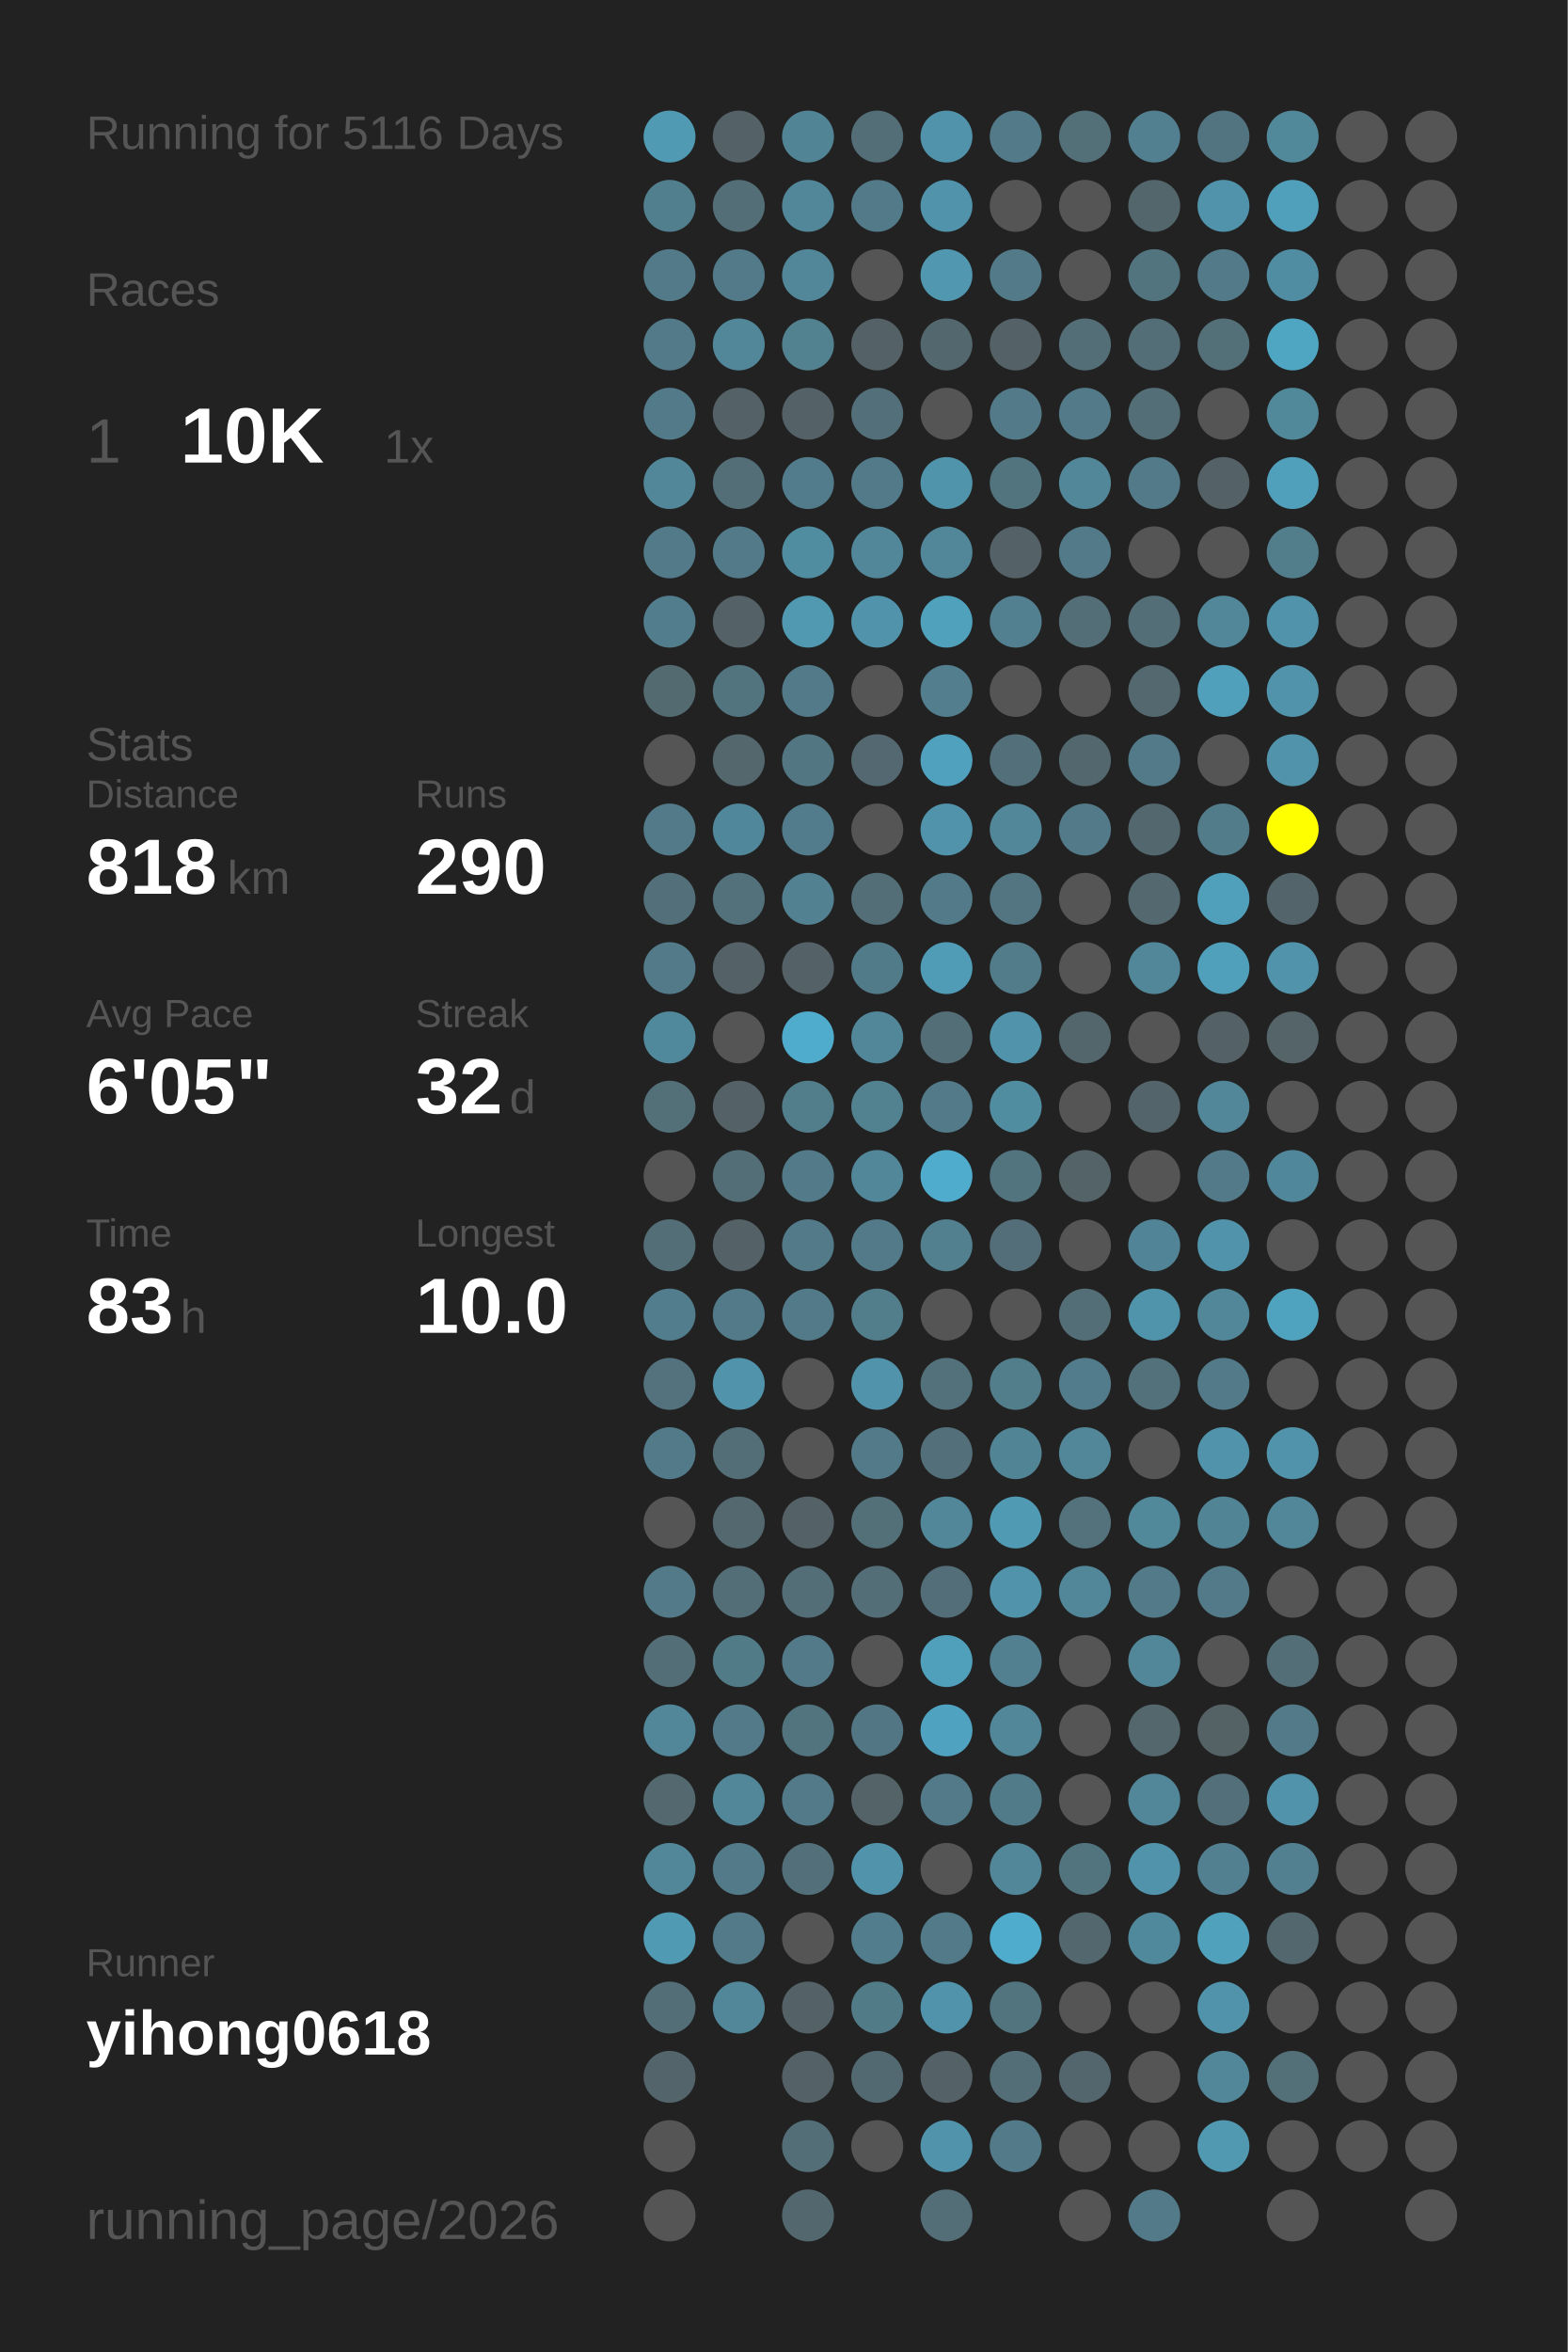
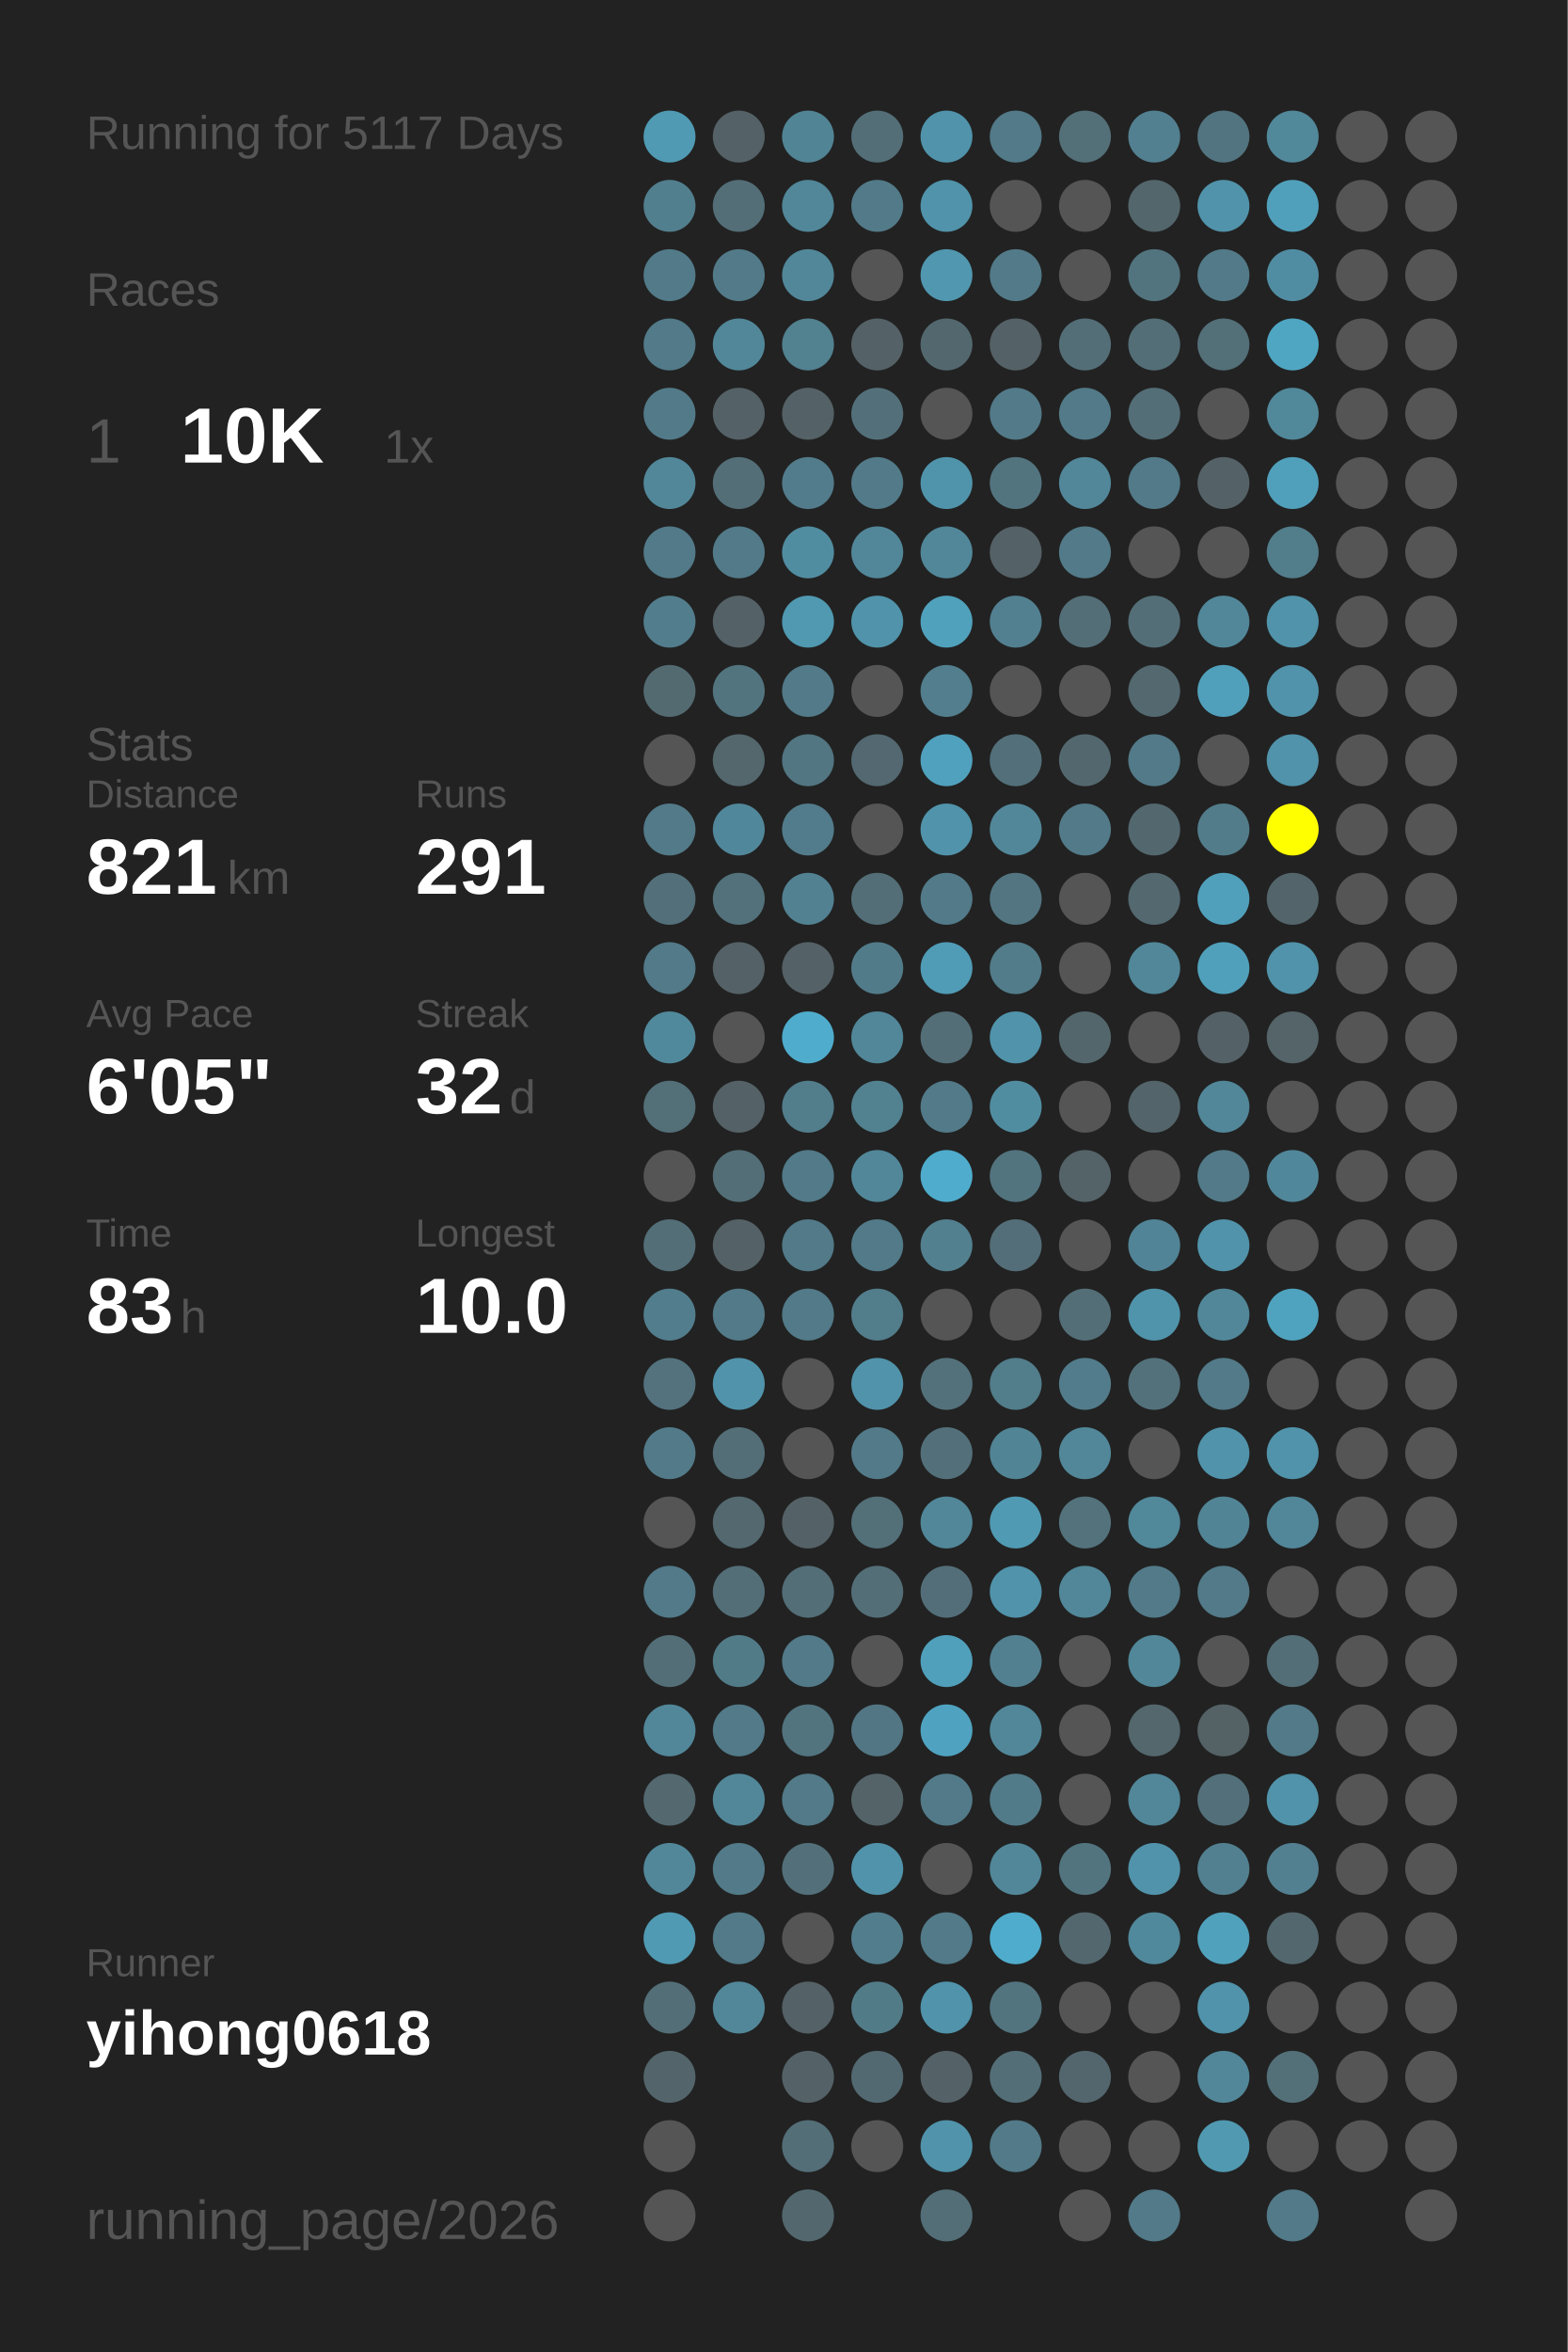
<svg xmlns="http://www.w3.org/2000/svg" baseProfile="full" height="300mm" version="1.1" viewBox="0,0,200,300" width="200mm">
  <defs />
  <rect fill="#222222" height="300" width="200" x="0" y="0" />
-   <text fill="#555555" style="font-size:6px; font-family:Arial;" x="11" y="19">Running for 5116 Days</text>
+   <text fill="#555555" style="font-size:6px; font-family:Arial;" x="11" y="19">Running for 5117 Days</text>
  <text fill="#555555" style="font-size:6px; font-family:Arial;" x="11" y="39">Races</text>
  <text fill="#555555" style="font-size:8px; font-family:Arial;" x="11" y="59">1</text>
  <text fill="#FFFFFF" style="font-size:10px; font-family:Arial; font-weight:bold;" x="23" y="59">10K</text>
  <text fill="#555555" style="font-size:6px; font-family:Arial;" x="49" y="59">1x</text>
  <text fill="#555555" style="font-size:6px; font-family:Arial;" x="11" y="97">Stats</text>
  <text fill="#555555" style="font-size:5px; font-family:Arial;" x="11" y="103">Distance</text>
-   <text fill="#FFFFFF" style="font-size:10px; font-family:Arial; font-weight:bold;" x="11" y="114">818</text>
+   <text fill="#FFFFFF" style="font-size:10px; font-family:Arial; font-weight:bold;" x="11" y="114">821</text>
  <text fill="#555555" style="font-size:6px; font-family:Arial;" x="29" y="114">km</text>
  <text fill="#555555" style="font-size:5px; font-family:Arial;" x="53" y="103">Runs</text>
-   <text fill="#FFFFFF" style="font-size:10px; font-family:Arial; font-weight:bold;" x="53" y="114">290</text>
+   <text fill="#FFFFFF" style="font-size:10px; font-family:Arial; font-weight:bold;" x="53" y="114">291</text>
  <text fill="#555555" style="font-size:5px; font-family:Arial;" x="11" y="131">Avg Pace</text>
  <text fill="#FFFFFF" style="font-size:10px; font-family:Arial; font-weight:bold;" x="11" y="142">6'05"</text>
  <text fill="#555555" style="font-size:5px; font-family:Arial;" x="53" y="131">Streak</text>
  <text fill="#FFFFFF" style="font-size:10px; font-family:Arial; font-weight:bold;" x="53" y="142">32</text>
  <text fill="#555555" style="font-size:6px; font-family:Arial;" x="65" y="142">d</text>
  <text fill="#555555" style="font-size:5px; font-family:Arial;" x="11" y="159">Time</text>
  <text fill="#FFFFFF" style="font-size:10px; font-family:Arial; font-weight:bold;" x="11" y="170">83</text>
  <text fill="#555555" style="font-size:6px; font-family:Arial;" x="23" y="170">h</text>
  <text fill="#555555" style="font-size:5px; font-family:Arial;" x="53" y="159">Longest</text>
  <text fill="#FFFFFF" style="font-size:10px; font-family:Arial; font-weight:bold;" x="53" y="170">10.0</text>
  <text fill="#555555" style="font-size:5px; font-family:Arial;" x="11" y="252.065">Runner</text>
  <text fill="#FFFFFF" style="font-size:8px; font-family:Arial; font-weight:bold;" x="11" y="262.065">yihong0618</text>
  <text fill="#555555" style="font-size:7px; font-family:Arial;" x="11" y="285.581">running_page/2026</text>
  <circle cx="85.417" cy="17.419" fill="#509ab3" r="3.312" />
  <circle cx="85.417" cy="26.258" fill="#527f8e" r="3.312" />
  <circle cx="85.417" cy="35.097" fill="#527a88" r="3.312" />
  <circle cx="85.417" cy="43.935" fill="#527a88" r="3.312" />
  <circle cx="85.417" cy="52.774" fill="#527a88" r="3.312" />
  <circle cx="85.417" cy="61.613" fill="#518799" r="3.312" />
  <circle cx="85.417" cy="70.452" fill="#527a88" r="3.312" />
  <circle cx="85.417" cy="79.29" fill="#527d8c" r="3.312" />
  <circle cx="85.417" cy="88.129" fill="#536a71" r="3.312" />
  <circle cx="85.417" cy="96.968" fill="#555555" r="3.312" />
  <circle cx="85.417" cy="105.806" fill="#527a88" r="3.312" />
  <circle cx="85.417" cy="114.645" fill="#536f79" r="3.312" />
  <circle cx="85.417" cy="123.484" fill="#527a88" r="3.312" />
  <circle cx="85.417" cy="132.323" fill="#51899c" r="3.312" />
  <circle cx="85.417" cy="141.161" fill="#536f78" r="3.312" />
  <circle cx="85.417" cy="150" fill="#555555" r="3.312" />
  <circle cx="85.417" cy="158.839" fill="#536e77" r="3.312" />
  <circle cx="85.417" cy="167.677" fill="#527d8c" r="3.312" />
  <circle cx="85.417" cy="176.516" fill="#53727d" r="3.312" />
  <circle cx="85.417" cy="185.355" fill="#527a88" r="3.312" />
  <circle cx="85.417" cy="194.194" fill="#555555" r="3.312" />
  <circle cx="85.417" cy="203.032" fill="#527a88" r="3.312" />
  <circle cx="85.417" cy="211.871" fill="#536e77" r="3.312" />
  <circle cx="85.417" cy="220.71" fill="#518799" r="3.312" />
  <circle cx="85.417" cy="229.548" fill="#53686f" r="3.312" />
  <circle cx="85.417" cy="238.387" fill="#518799" r="3.312" />
  <circle cx="85.417" cy="247.226" fill="#509ab3" r="3.312" />
  <circle cx="85.417" cy="256.065" fill="#536e77" r="3.312" />
  <circle cx="85.417" cy="264.903" fill="#53656b" r="3.312" />
  <circle cx="85.417" cy="273.742" fill="#555555" r="3.312" />
  <circle cx="85.417" cy="282.581" fill="#555555" r="3.312" />
  <circle cx="94.25" cy="17.419" fill="#546166" r="3.312" />
  <circle cx="94.25" cy="26.258" fill="#536e77" r="3.312" />
  <circle cx="94.25" cy="35.097" fill="#527a88" r="3.312" />
  <circle cx="94.25" cy="43.935" fill="#518799" r="3.312" />
  <circle cx="94.25" cy="52.774" fill="#546166" r="3.312" />
  <circle cx="94.25" cy="61.613" fill="#536e77" r="3.312" />
  <circle cx="94.25" cy="70.452" fill="#527a88" r="3.312" />
  <circle cx="94.25" cy="79.29" fill="#546166" r="3.312" />
  <circle cx="94.25" cy="88.129" fill="#52747f" r="3.312" />
  <circle cx="94.25" cy="96.968" fill="#53676d" r="3.312" />
  <circle cx="94.25" cy="105.806" fill="#51879a" r="3.312" />
  <circle cx="94.25" cy="114.645" fill="#53717b" r="3.312" />
  <circle cx="94.25" cy="123.484" fill="#546166" r="3.312" />
  <circle cx="94.25" cy="132.323" fill="#555555" r="3.312" />
  <circle cx="94.25" cy="141.161" fill="#546166" r="3.312" />
  <circle cx="94.25" cy="150" fill="#536e77" r="3.312" />
  <circle cx="94.25" cy="158.839" fill="#546166" r="3.312" />
  <circle cx="94.25" cy="167.677" fill="#527a88" r="3.312" />
  <circle cx="94.25" cy="176.516" fill="#5093aa" r="3.312" />
  <circle cx="94.25" cy="185.355" fill="#536e77" r="3.312" />
  <circle cx="94.25" cy="194.194" fill="#53686f" r="3.312" />
  <circle cx="94.25" cy="203.032" fill="#536e77" r="3.312" />
  <circle cx="94.25" cy="211.871" fill="#527b88" r="3.312" />
  <circle cx="94.25" cy="220.71" fill="#527a88" r="3.312" />
  <circle cx="94.25" cy="229.548" fill="#518799" r="3.312" />
  <circle cx="94.25" cy="238.387" fill="#527a88" r="3.312" />
  <circle cx="94.25" cy="247.226" fill="#527a88" r="3.312" />
  <circle cx="94.25" cy="256.065" fill="#518799" r="3.312" />
  <circle cx="103.083" cy="17.419" fill="#518495" r="3.312" />
  <circle cx="103.083" cy="26.258" fill="#518799" r="3.312" />
  <circle cx="103.083" cy="35.097" fill="#518799" r="3.312" />
  <circle cx="103.083" cy="43.935" fill="#528190" r="3.312" />
  <circle cx="103.083" cy="52.774" fill="#546166" r="3.312" />
  <circle cx="103.083" cy="61.613" fill="#527c8b" r="3.312" />
  <circle cx="103.083" cy="70.452" fill="#518da1" r="3.312" />
  <circle cx="103.083" cy="79.29" fill="#5099b1" r="3.312" />
  <circle cx="103.083" cy="88.129" fill="#527a88" r="3.312" />
  <circle cx="103.083" cy="96.968" fill="#527682" r="3.312" />
  <circle cx="103.083" cy="105.806" fill="#527c8b" r="3.312" />
  <circle cx="103.083" cy="114.645" fill="#528192" r="3.312" />
  <circle cx="103.083" cy="123.484" fill="#546166" r="3.312" />
  <circle cx="103.083" cy="132.323" fill="#4faccc" r="3.312" />
  <circle cx="103.083" cy="141.161" fill="#527d8b" r="3.312" />
  <circle cx="103.083" cy="150" fill="#527a88" r="3.312" />
  <circle cx="103.083" cy="158.839" fill="#527a88" r="3.312" />
  <circle cx="103.083" cy="167.677" fill="#527a88" r="3.312" />
  <circle cx="103.083" cy="176.516" fill="#555555" r="3.312" />
  <circle cx="103.083" cy="185.355" fill="#555555" r="3.312" />
  <circle cx="103.083" cy="194.194" fill="#546166" r="3.312" />
  <circle cx="103.083" cy="203.032" fill="#536e77" r="3.312" />
  <circle cx="103.083" cy="211.871" fill="#527a88" r="3.312" />
  <circle cx="103.083" cy="220.71" fill="#52747f" r="3.312" />
  <circle cx="103.083" cy="229.548" fill="#527a88" r="3.312" />
  <circle cx="103.083" cy="238.387" fill="#53707a" r="3.312" />
  <circle cx="103.083" cy="247.226" fill="#555555" r="3.312" />
  <circle cx="103.083" cy="256.065" fill="#546166" r="3.312" />
  <circle cx="103.083" cy="264.903" fill="#546267" r="3.312" />
  <circle cx="103.083" cy="273.742" fill="#536e77" r="3.312" />
  <circle cx="103.083" cy="282.581" fill="#53686e" r="3.312" />
  <circle cx="111.917" cy="17.419" fill="#536e77" r="3.312" />
  <circle cx="111.917" cy="26.258" fill="#527a88" r="3.312" />
  <circle cx="111.917" cy="35.097" fill="#555555" r="3.312" />
  <circle cx="111.917" cy="43.935" fill="#546166" r="3.312" />
  <circle cx="111.917" cy="52.774" fill="#53707a" r="3.312" />
  <circle cx="111.917" cy="61.613" fill="#527a88" r="3.312" />
  <circle cx="111.917" cy="70.452" fill="#518799" r="3.312" />
  <circle cx="111.917" cy="79.29" fill="#5093aa" r="3.312" />
  <circle cx="111.917" cy="88.129" fill="#555555" r="3.312" />
  <circle cx="111.917" cy="96.968" fill="#536870" r="3.312" />
  <circle cx="111.917" cy="105.806" fill="#555555" r="3.312" />
  <circle cx="111.917" cy="114.645" fill="#536e77" r="3.312" />
  <circle cx="111.917" cy="123.484" fill="#527b89" r="3.312" />
  <circle cx="111.917" cy="132.323" fill="#518799" r="3.312" />
  <circle cx="111.917" cy="141.161" fill="#528190" r="3.312" />
  <circle cx="111.917" cy="150" fill="#518799" r="3.312" />
  <circle cx="111.917" cy="158.839" fill="#527a88" r="3.312" />
  <circle cx="111.917" cy="167.677" fill="#527d8b" r="3.312" />
  <circle cx="111.917" cy="176.516" fill="#5093aa" r="3.312" />
  <circle cx="111.917" cy="185.355" fill="#527a88" r="3.312" />
  <circle cx="111.917" cy="194.194" fill="#536f78" r="3.312" />
  <circle cx="111.917" cy="203.032" fill="#536e77" r="3.312" />
  <circle cx="111.917" cy="211.871" fill="#555555" r="3.312" />
  <circle cx="111.917" cy="220.71" fill="#527683" r="3.312" />
  <circle cx="111.917" cy="229.548" fill="#546368" r="3.312" />
  <circle cx="111.917" cy="238.387" fill="#5093aa" r="3.312" />
  <circle cx="111.917" cy="247.226" fill="#527d8c" r="3.312" />
  <circle cx="111.917" cy="256.065" fill="#527b88" r="3.312" />
  <circle cx="111.917" cy="264.903" fill="#536971" r="3.312" />
  <circle cx="111.917" cy="273.742" fill="#555555" r="3.312" />
  <circle cx="120.75" cy="17.419" fill="#5093aa" r="3.312" />
  <circle cx="120.75" cy="26.258" fill="#5093aa" r="3.312" />
  <circle cx="120.75" cy="35.097" fill="#5097af" r="3.312" />
  <circle cx="120.75" cy="43.935" fill="#53686e" r="3.312" />
  <circle cx="120.75" cy="52.774" fill="#555555" r="3.312" />
  <circle cx="120.75" cy="61.613" fill="#5094ab" r="3.312" />
  <circle cx="120.75" cy="70.452" fill="#518799" r="3.312" />
  <circle cx="120.75" cy="79.29" fill="#50a1bc" r="3.312" />
  <circle cx="120.75" cy="88.129" fill="#527e8d" r="3.312" />
  <circle cx="120.75" cy="96.968" fill="#50a1bd" r="3.312" />
  <circle cx="120.75" cy="105.806" fill="#5093aa" r="3.312" />
  <circle cx="120.75" cy="114.645" fill="#527a88" r="3.312" />
  <circle cx="120.75" cy="123.484" fill="#509bb5" r="3.312" />
  <circle cx="120.75" cy="132.323" fill="#536e77" r="3.312" />
  <circle cx="120.75" cy="141.161" fill="#527a88" r="3.312" />
  <circle cx="120.75" cy="150" fill="#4faccc" r="3.312" />
  <circle cx="120.75" cy="158.839" fill="#52808f" r="3.312" />
  <circle cx="120.75" cy="167.677" fill="#555555" r="3.312" />
  <circle cx="120.75" cy="176.516" fill="#53717b" r="3.312" />
  <circle cx="120.75" cy="185.355" fill="#53707a" r="3.312" />
  <circle cx="120.75" cy="194.194" fill="#518799" r="3.312" />
  <circle cx="120.75" cy="203.032" fill="#536e78" r="3.312" />
  <circle cx="120.75" cy="211.871" fill="#50a0bb" r="3.312" />
  <circle cx="120.75" cy="220.71" fill="#4fa3c0" r="3.312" />
  <circle cx="120.75" cy="229.548" fill="#527a88" r="3.312" />
  <circle cx="120.75" cy="238.387" fill="#555555" r="3.312" />
  <circle cx="120.75" cy="247.226" fill="#527a88" r="3.312" />
  <circle cx="120.75" cy="256.065" fill="#5093aa" r="3.312" />
  <circle cx="120.75" cy="264.903" fill="#546166" r="3.312" />
  <circle cx="120.75" cy="273.742" fill="#5093aa" r="3.312" />
  <circle cx="120.75" cy="282.581" fill="#536e77" r="3.312" />
  <circle cx="129.583" cy="17.419" fill="#527a88" r="3.312" />
  <circle cx="129.583" cy="26.258" fill="#555555" r="3.312" />
  <circle cx="129.583" cy="35.097" fill="#527a88" r="3.312" />
  <circle cx="129.583" cy="43.935" fill="#546166" r="3.312" />
  <circle cx="129.583" cy="52.774" fill="#527a88" r="3.312" />
  <circle cx="129.583" cy="61.613" fill="#52747f" r="3.312" />
  <circle cx="129.583" cy="70.452" fill="#546166" r="3.312" />
  <circle cx="129.583" cy="79.29" fill="#528090" r="3.312" />
  <circle cx="129.583" cy="88.129" fill="#555555" r="3.312" />
  <circle cx="129.583" cy="96.968" fill="#53707a" r="3.312" />
  <circle cx="129.583" cy="105.806" fill="#518799" r="3.312" />
  <circle cx="129.583" cy="114.645" fill="#527581" r="3.312" />
  <circle cx="129.583" cy="123.484" fill="#527c8a" r="3.312" />
  <circle cx="129.583" cy="132.323" fill="#5093aa" r="3.312" />
  <circle cx="129.583" cy="141.161" fill="#518da1" r="3.312" />
  <circle cx="129.583" cy="150" fill="#52747f" r="3.312" />
  <circle cx="129.583" cy="158.839" fill="#536e78" r="3.312" />
  <circle cx="129.583" cy="167.677" fill="#555555" r="3.312" />
  <circle cx="129.583" cy="176.516" fill="#527d8b" r="3.312" />
  <circle cx="129.583" cy="185.355" fill="#518494" r="3.312" />
  <circle cx="129.583" cy="194.194" fill="#509ab3" r="3.312" />
  <circle cx="129.583" cy="203.032" fill="#5093aa" r="3.312" />
  <circle cx="129.583" cy="211.871" fill="#528090" r="3.312" />
  <circle cx="129.583" cy="220.71" fill="#518799" r="3.312" />
  <circle cx="129.583" cy="229.548" fill="#527b89" r="3.312" />
  <circle cx="129.583" cy="238.387" fill="#518799" r="3.312" />
  <circle cx="129.583" cy="247.226" fill="#4faccc" r="3.312" />
  <circle cx="129.583" cy="256.065" fill="#52747f" r="3.312" />
  <circle cx="129.583" cy="264.903" fill="#536e77" r="3.312" />
  <circle cx="129.583" cy="273.742" fill="#527a88" r="3.312" />
  <circle cx="138.417" cy="17.419" fill="#536f78" r="3.312" />
  <circle cx="138.417" cy="26.258" fill="#555555" r="3.312" />
  <circle cx="138.417" cy="35.097" fill="#555555" r="3.312" />
  <circle cx="138.417" cy="43.935" fill="#536e77" r="3.312" />
  <circle cx="138.417" cy="52.774" fill="#527a88" r="3.312" />
  <circle cx="138.417" cy="61.613" fill="#518799" r="3.312" />
  <circle cx="138.417" cy="70.452" fill="#527a88" r="3.312" />
  <circle cx="138.417" cy="79.29" fill="#536e77" r="3.312" />
  <circle cx="138.417" cy="88.129" fill="#555555" r="3.312" />
  <circle cx="138.417" cy="96.968" fill="#53686e" r="3.312" />
  <circle cx="138.417" cy="105.806" fill="#527a88" r="3.312" />
  <circle cx="138.417" cy="114.645" fill="#555555" r="3.312" />
  <circle cx="138.417" cy="123.484" fill="#555555" r="3.312" />
  <circle cx="138.417" cy="132.323" fill="#53666c" r="3.312" />
  <circle cx="138.417" cy="141.161" fill="#555555" r="3.312" />
  <circle cx="138.417" cy="150" fill="#546368" r="3.312" />
  <circle cx="138.417" cy="158.839" fill="#555555" r="3.312" />
  <circle cx="138.417" cy="167.677" fill="#536e77" r="3.312" />
  <circle cx="138.417" cy="176.516" fill="#527c8b" r="3.312" />
  <circle cx="138.417" cy="185.355" fill="#518799" r="3.312" />
  <circle cx="138.417" cy="194.194" fill="#53727c" r="3.312" />
  <circle cx="138.417" cy="203.032" fill="#518799" r="3.312" />
  <circle cx="138.417" cy="211.871" fill="#555555" r="3.312" />
  <circle cx="138.417" cy="220.71" fill="#555555" r="3.312" />
  <circle cx="138.417" cy="229.548" fill="#555555" r="3.312" />
  <circle cx="138.417" cy="238.387" fill="#52747f" r="3.312" />
  <circle cx="138.417" cy="247.226" fill="#53676e" r="3.312" />
  <circle cx="138.417" cy="256.065" fill="#555555" r="3.312" />
  <circle cx="138.417" cy="264.903" fill="#53666d" r="3.312" />
  <circle cx="138.417" cy="273.742" fill="#555555" r="3.312" />
  <circle cx="138.417" cy="282.581" fill="#555555" r="3.312" />
  <circle cx="147.25" cy="17.419" fill="#528090" r="3.312" />
  <circle cx="147.25" cy="26.258" fill="#53666c" r="3.312" />
  <circle cx="147.25" cy="35.097" fill="#52747f" r="3.312" />
  <circle cx="147.25" cy="43.935" fill="#536e77" r="3.312" />
  <circle cx="147.25" cy="52.774" fill="#536e77" r="3.312" />
  <circle cx="147.25" cy="61.613" fill="#527a88" r="3.312" />
  <circle cx="147.25" cy="70.452" fill="#555555" r="3.312" />
  <circle cx="147.25" cy="79.29" fill="#536e77" r="3.312" />
  <circle cx="147.25" cy="88.129" fill="#53686f" r="3.312" />
  <circle cx="147.25" cy="96.968" fill="#527a88" r="3.312" />
  <circle cx="147.25" cy="105.806" fill="#53676e" r="3.312" />
  <circle cx="147.25" cy="114.645" fill="#53686f" r="3.312" />
  <circle cx="147.25" cy="123.484" fill="#518799" r="3.312" />
  <circle cx="147.25" cy="132.323" fill="#555555" r="3.312" />
  <circle cx="147.25" cy="141.161" fill="#53656a" r="3.312" />
  <circle cx="147.25" cy="150" fill="#555555" r="3.312" />
  <circle cx="147.25" cy="158.839" fill="#518496" r="3.312" />
  <circle cx="147.25" cy="167.677" fill="#5094ab" r="3.312" />
  <circle cx="147.25" cy="176.516" fill="#53717b" r="3.312" />
  <circle cx="147.25" cy="185.355" fill="#555555" r="3.312" />
  <circle cx="147.25" cy="194.194" fill="#51889a" r="3.312" />
  <circle cx="147.25" cy="203.032" fill="#527a88" r="3.312" />
  <circle cx="147.25" cy="211.871" fill="#518799" r="3.312" />
  <circle cx="147.25" cy="220.71" fill="#53676d" r="3.312" />
  <circle cx="147.25" cy="229.548" fill="#518799" r="3.312" />
  <circle cx="147.25" cy="238.387" fill="#5093aa" r="3.312" />
  <circle cx="147.25" cy="247.226" fill="#51899c" r="3.312" />
  <circle cx="147.25" cy="256.065" fill="#555555" r="3.312" />
  <circle cx="147.25" cy="264.903" fill="#555555" r="3.312" />
  <circle cx="147.25" cy="273.742" fill="#555555" r="3.312" />
  <circle cx="147.25" cy="282.581" fill="#527a88" r="3.312" />
  <circle cx="156.083" cy="17.419" fill="#527480" r="3.312" />
  <circle cx="156.083" cy="26.258" fill="#5093aa" r="3.312" />
  <circle cx="156.083" cy="35.097" fill="#527a88" r="3.312" />
  <circle cx="156.083" cy="43.935" fill="#536f78" r="3.312" />
  <circle cx="156.083" cy="52.774" fill="#555555" r="3.312" />
  <circle cx="156.083" cy="61.613" fill="#546166" r="3.312" />
  <circle cx="156.083" cy="70.452" fill="#555555" r="3.312" />
  <circle cx="156.083" cy="79.29" fill="#518799" r="3.312" />
  <circle cx="156.083" cy="88.129" fill="#50a0bb" r="3.312" />
  <circle cx="156.083" cy="96.968" fill="#555555" r="3.312" />
  <circle cx="156.083" cy="105.806" fill="#527c8a" r="3.312" />
  <circle cx="156.083" cy="114.645" fill="#50a0bb" r="3.312" />
  <circle cx="156.083" cy="123.484" fill="#50a0bb" r="3.312" />
  <circle cx="156.083" cy="132.323" fill="#546166" r="3.312" />
  <circle cx="156.083" cy="141.161" fill="#518799" r="3.312" />
  <circle cx="156.083" cy="150" fill="#527a88" r="3.312" />
  <circle cx="156.083" cy="158.839" fill="#5093aa" r="3.312" />
  <circle cx="156.083" cy="167.677" fill="#518799" r="3.312" />
  <circle cx="156.083" cy="176.516" fill="#527a88" r="3.312" />
  <circle cx="156.083" cy="185.355" fill="#5093aa" r="3.312" />
  <circle cx="156.083" cy="194.194" fill="#518495" r="3.312" />
  <circle cx="156.083" cy="203.032" fill="#527a88" r="3.312" />
  <circle cx="156.083" cy="211.871" fill="#555555" r="3.312" />
  <circle cx="156.083" cy="220.71" fill="#546266" r="3.312" />
  <circle cx="156.083" cy="229.548" fill="#53707a" r="3.312" />
  <circle cx="156.083" cy="238.387" fill="#528090" r="3.312" />
  <circle cx="156.083" cy="247.226" fill="#50a1bc" r="3.312" />
  <circle cx="156.083" cy="256.065" fill="#5093aa" r="3.312" />
  <circle cx="156.083" cy="264.903" fill="#518799" r="3.312" />
  <circle cx="156.083" cy="273.742" fill="#5099b1" r="3.312" />
  <circle cx="164.917" cy="17.419" fill="#51889a" r="3.312" />
  <circle cx="164.917" cy="26.258" fill="#50a0bb" r="3.312" />
  <circle cx="164.917" cy="35.097" fill="#518da2" r="3.312" />
  <circle cx="164.917" cy="43.935" fill="#4fa6c3" r="3.312" />
  <circle cx="164.917" cy="52.774" fill="#51889a" r="3.312" />
  <circle cx="164.917" cy="61.613" fill="#50a0bb" r="3.312" />
  <circle cx="164.917" cy="70.452" fill="#527d8b" r="3.312" />
  <circle cx="164.917" cy="79.29" fill="#5093aa" r="3.312" />
  <circle cx="164.917" cy="88.129" fill="#5093aa" r="3.312" />
  <circle cx="164.917" cy="96.968" fill="#5093aa" r="3.312" />
  <circle cx="164.917" cy="105.806" fill="#FFFF00" r="3.312" />
  <circle cx="164.917" cy="114.645" fill="#53656b" r="3.312" />
  <circle cx="164.917" cy="123.484" fill="#5093aa" r="3.312" />
  <circle cx="164.917" cy="132.323" fill="#546469" r="3.312" />
  <circle cx="164.917" cy="141.161" fill="#555555" r="3.312" />
  <circle cx="164.917" cy="150" fill="#51879a" r="3.312" />
  <circle cx="164.917" cy="158.839" fill="#555555" r="3.312" />
  <circle cx="164.917" cy="167.677" fill="#4fa3bf" r="3.312" />
  <circle cx="164.917" cy="176.516" fill="#555555" r="3.312" />
  <circle cx="164.917" cy="185.355" fill="#5093aa" r="3.312" />
  <circle cx="164.917" cy="194.194" fill="#518799" r="3.312" />
  <circle cx="164.917" cy="203.032" fill="#555555" r="3.312" />
  <circle cx="164.917" cy="211.871" fill="#536e77" r="3.312" />
  <circle cx="164.917" cy="220.71" fill="#527a88" r="3.312" />
  <circle cx="164.917" cy="229.548" fill="#5093aa" r="3.312" />
  <circle cx="164.917" cy="238.387" fill="#528090" r="3.312" />
  <circle cx="164.917" cy="247.226" fill="#53676e" r="3.312" />
  <circle cx="164.917" cy="256.065" fill="#555555" r="3.312" />
  <circle cx="164.917" cy="264.903" fill="#537079" r="3.312" />
  <circle cx="164.917" cy="273.742" fill="#555555" r="3.312" />
-   <circle cx="164.917" cy="282.581" fill="#555555" r="3.312" />
+   <circle cx="164.917" cy="282.581" fill="#527a88" r="3.312" />
  <circle cx="173.75" cy="17.419" fill="#555555" r="3.312" />
  <circle cx="173.75" cy="26.258" fill="#555555" r="3.312" />
  <circle cx="173.75" cy="35.097" fill="#555555" r="3.312" />
  <circle cx="173.75" cy="43.935" fill="#555555" r="3.312" />
  <circle cx="173.75" cy="52.774" fill="#555555" r="3.312" />
  <circle cx="173.75" cy="61.613" fill="#555555" r="3.312" />
  <circle cx="173.75" cy="70.452" fill="#555555" r="3.312" />
  <circle cx="173.75" cy="79.29" fill="#555555" r="3.312" />
  <circle cx="173.75" cy="88.129" fill="#555555" r="3.312" />
  <circle cx="173.75" cy="96.968" fill="#555555" r="3.312" />
  <circle cx="173.75" cy="105.806" fill="#555555" r="3.312" />
  <circle cx="173.75" cy="114.645" fill="#555555" r="3.312" />
  <circle cx="173.75" cy="123.484" fill="#555555" r="3.312" />
  <circle cx="173.75" cy="132.323" fill="#555555" r="3.312" />
  <circle cx="173.75" cy="141.161" fill="#555555" r="3.312" />
  <circle cx="173.75" cy="150" fill="#555555" r="3.312" />
  <circle cx="173.75" cy="158.839" fill="#555555" r="3.312" />
  <circle cx="173.75" cy="167.677" fill="#555555" r="3.312" />
  <circle cx="173.75" cy="176.516" fill="#555555" r="3.312" />
  <circle cx="173.75" cy="185.355" fill="#555555" r="3.312" />
  <circle cx="173.75" cy="194.194" fill="#555555" r="3.312" />
  <circle cx="173.75" cy="203.032" fill="#555555" r="3.312" />
  <circle cx="173.75" cy="211.871" fill="#555555" r="3.312" />
  <circle cx="173.75" cy="220.71" fill="#555555" r="3.312" />
  <circle cx="173.75" cy="229.548" fill="#555555" r="3.312" />
  <circle cx="173.75" cy="238.387" fill="#555555" r="3.312" />
  <circle cx="173.75" cy="247.226" fill="#555555" r="3.312" />
  <circle cx="173.75" cy="256.065" fill="#555555" r="3.312" />
  <circle cx="173.75" cy="264.903" fill="#555555" r="3.312" />
  <circle cx="173.75" cy="273.742" fill="#555555" r="3.312" />
  <circle cx="182.583" cy="17.419" fill="#555555" r="3.312" />
  <circle cx="182.583" cy="26.258" fill="#555555" r="3.312" />
  <circle cx="182.583" cy="35.097" fill="#555555" r="3.312" />
  <circle cx="182.583" cy="43.935" fill="#555555" r="3.312" />
  <circle cx="182.583" cy="52.774" fill="#555555" r="3.312" />
  <circle cx="182.583" cy="61.613" fill="#555555" r="3.312" />
  <circle cx="182.583" cy="70.452" fill="#555555" r="3.312" />
  <circle cx="182.583" cy="79.29" fill="#555555" r="3.312" />
  <circle cx="182.583" cy="88.129" fill="#555555" r="3.312" />
  <circle cx="182.583" cy="96.968" fill="#555555" r="3.312" />
  <circle cx="182.583" cy="105.806" fill="#555555" r="3.312" />
  <circle cx="182.583" cy="114.645" fill="#555555" r="3.312" />
  <circle cx="182.583" cy="123.484" fill="#555555" r="3.312" />
  <circle cx="182.583" cy="132.323" fill="#555555" r="3.312" />
  <circle cx="182.583" cy="141.161" fill="#555555" r="3.312" />
  <circle cx="182.583" cy="150" fill="#555555" r="3.312" />
  <circle cx="182.583" cy="158.839" fill="#555555" r="3.312" />
  <circle cx="182.583" cy="167.677" fill="#555555" r="3.312" />
  <circle cx="182.583" cy="176.516" fill="#555555" r="3.312" />
  <circle cx="182.583" cy="185.355" fill="#555555" r="3.312" />
  <circle cx="182.583" cy="194.194" fill="#555555" r="3.312" />
  <circle cx="182.583" cy="203.032" fill="#555555" r="3.312" />
  <circle cx="182.583" cy="211.871" fill="#555555" r="3.312" />
  <circle cx="182.583" cy="220.71" fill="#555555" r="3.312" />
  <circle cx="182.583" cy="229.548" fill="#555555" r="3.312" />
  <circle cx="182.583" cy="238.387" fill="#555555" r="3.312" />
  <circle cx="182.583" cy="247.226" fill="#555555" r="3.312" />
  <circle cx="182.583" cy="256.065" fill="#555555" r="3.312" />
  <circle cx="182.583" cy="264.903" fill="#555555" r="3.312" />
  <circle cx="182.583" cy="273.742" fill="#555555" r="3.312" />
  <circle cx="182.583" cy="282.581" fill="#555555" r="3.312" />
</svg>
